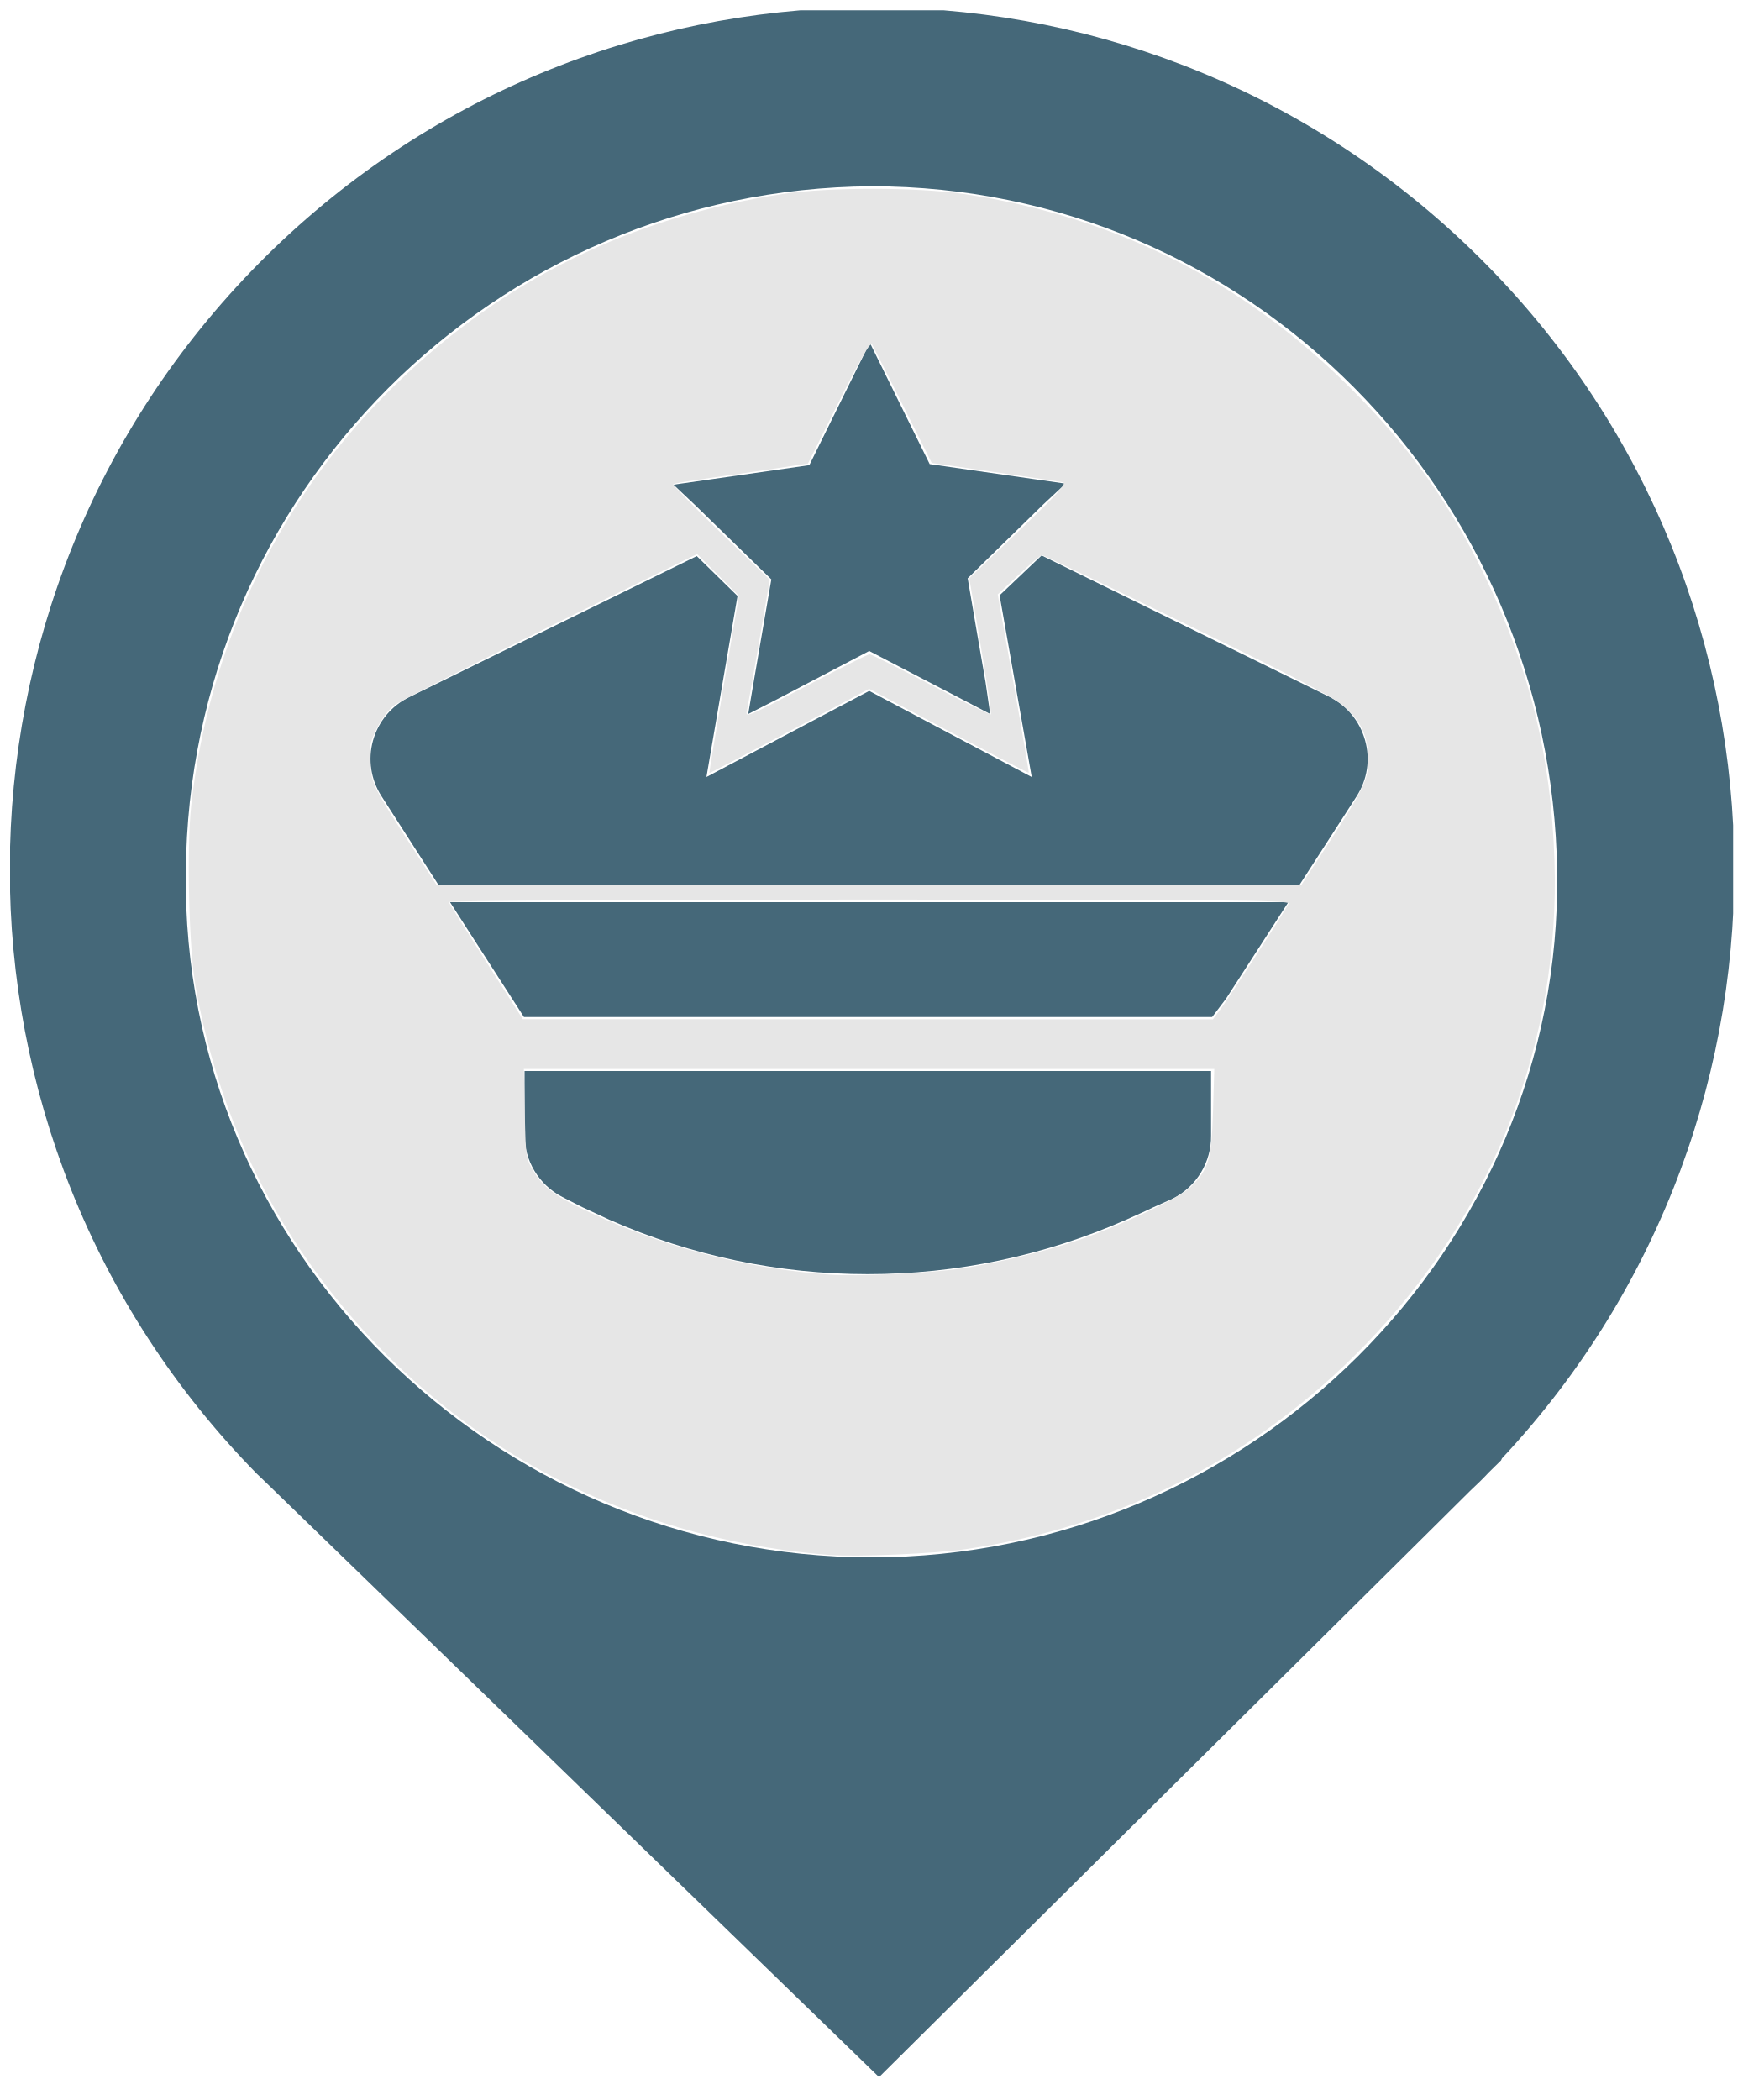
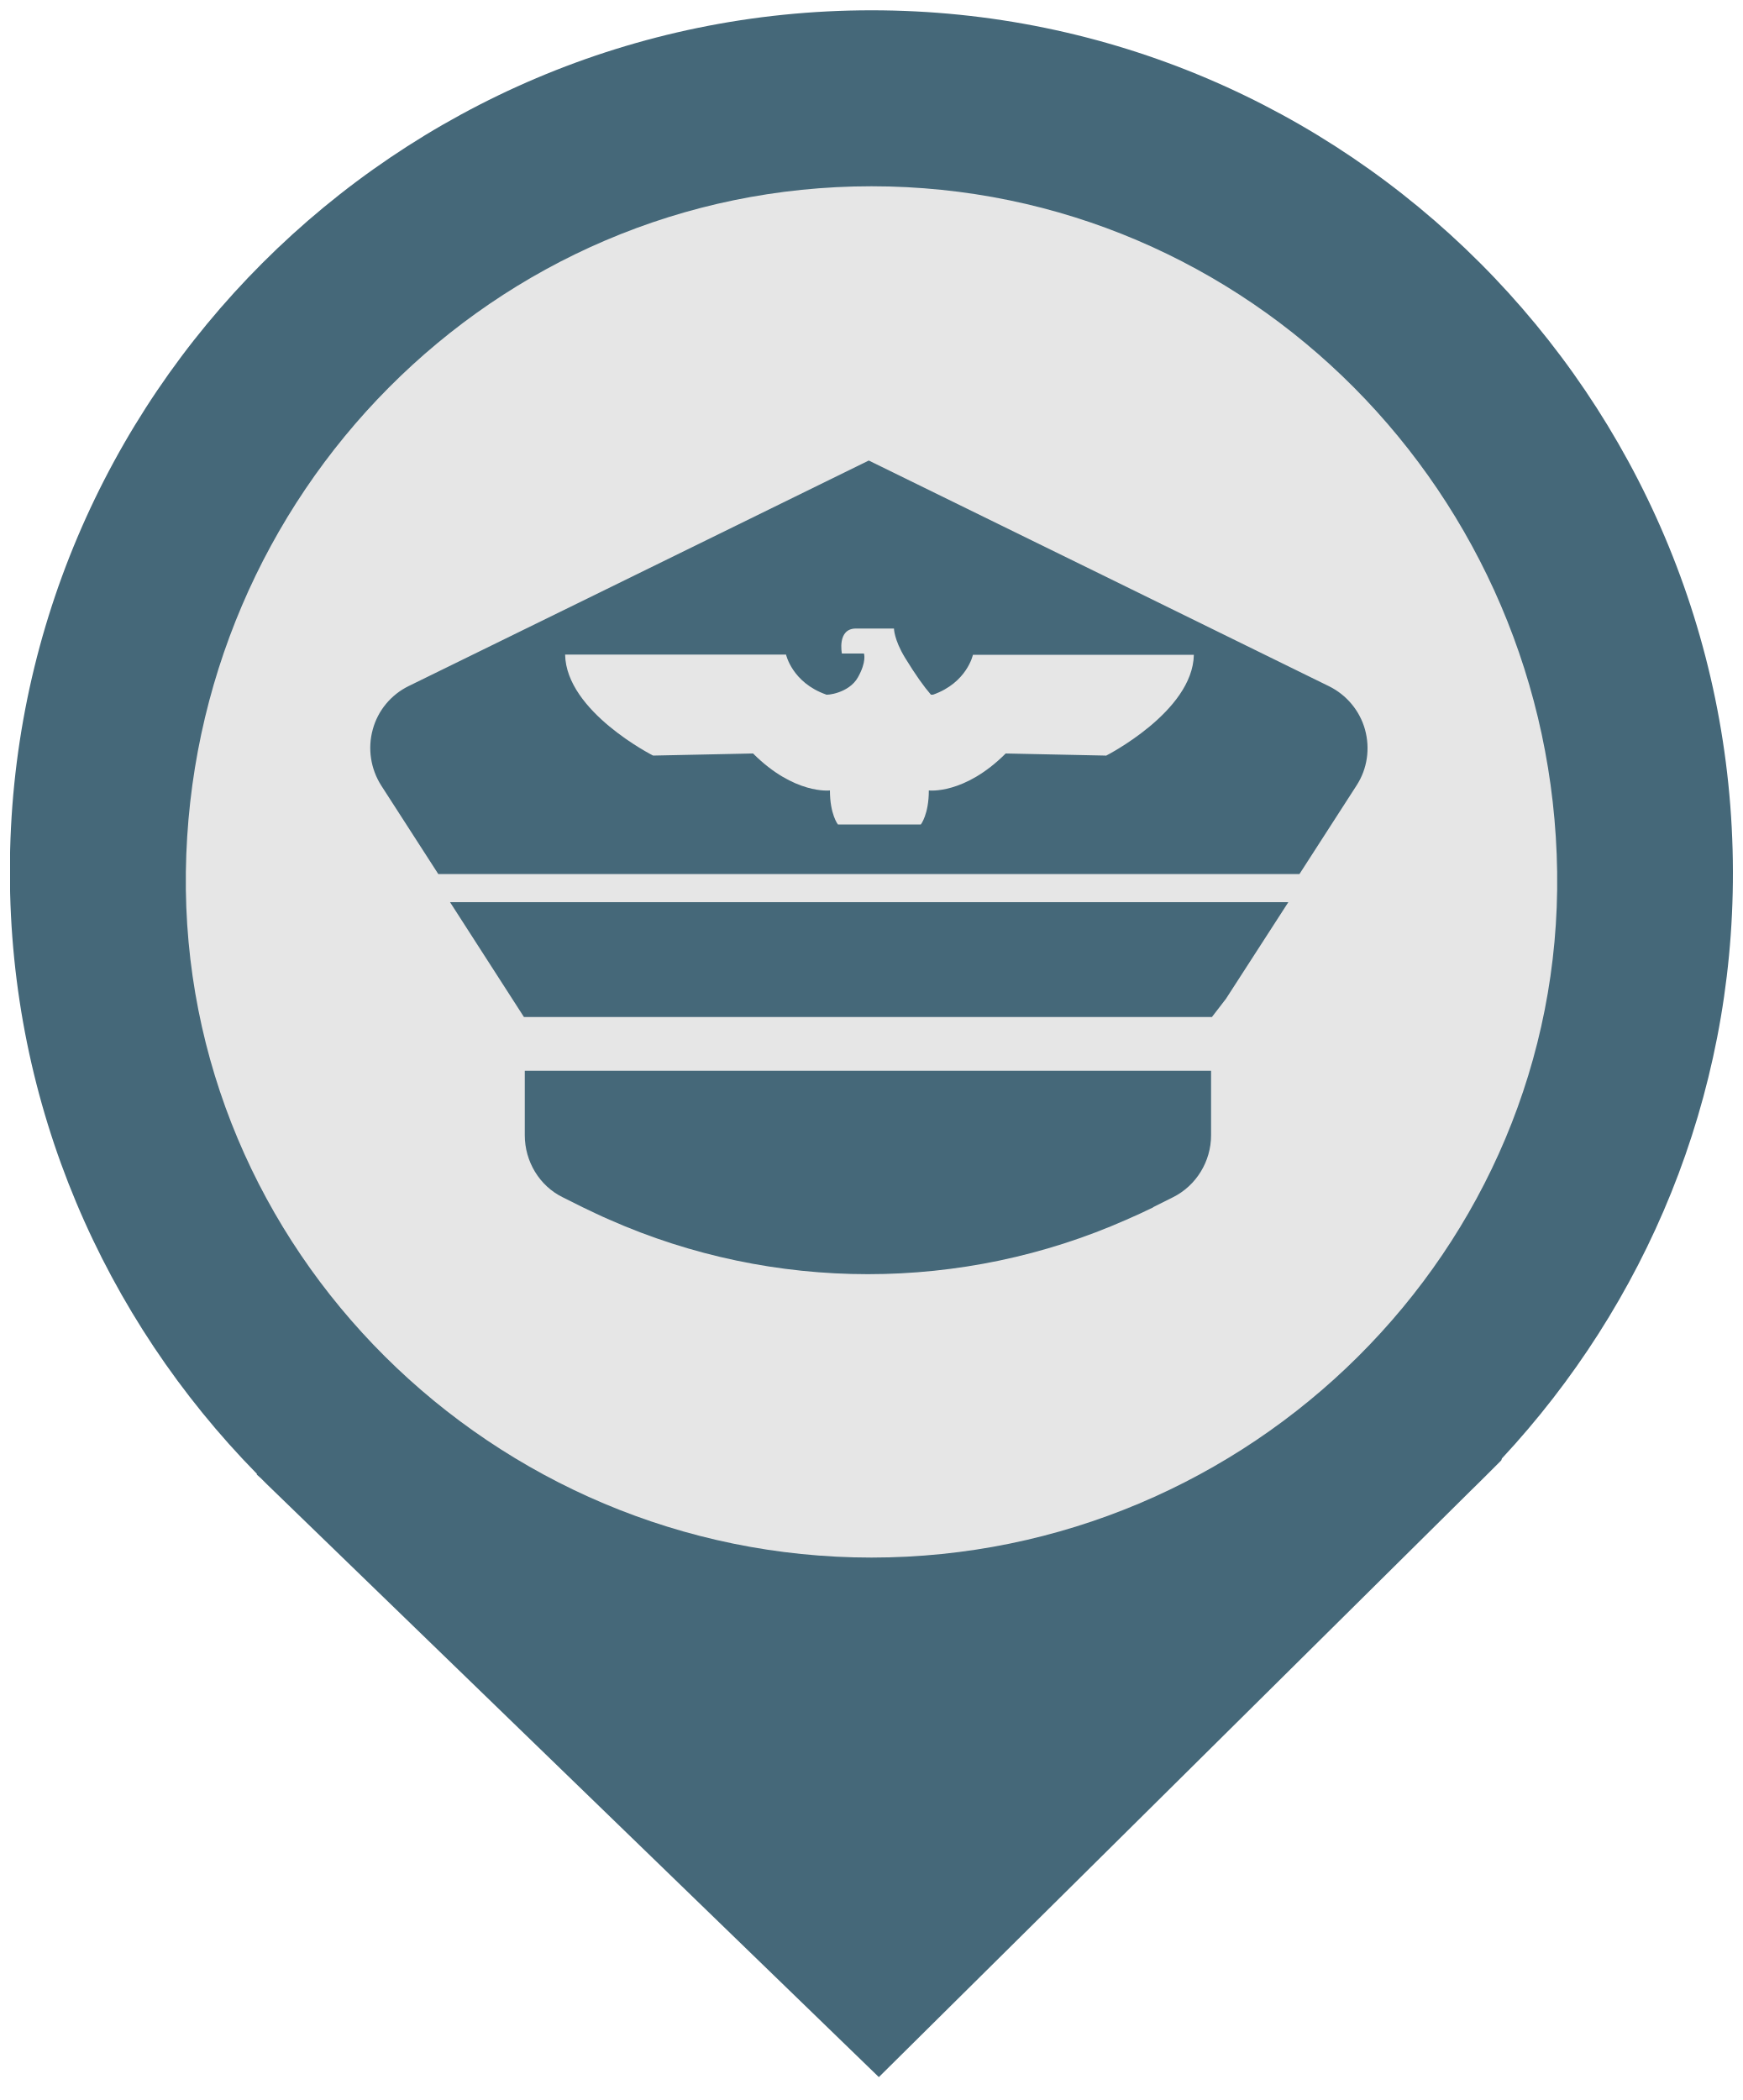
<svg xmlns="http://www.w3.org/2000/svg" id="Ebene_1" data-name="Ebene 1" width="83" height="100" viewBox="0 0 83 100">
  <defs>
    <style>
      .cls-1 {
        fill: none;
      }

      .cls-2 {
+         clip-path: url(#clippath);
+       }
+ 
+       .cls-3 {
        fill: #456879;
      }

-       .cls-3 {
-         clip-path: url(#clip-path);
-       }
- 
      .cls-4 {
-         clip-path: url(#clip-path-2);
+         fill: #e6e6e6;
      }
    </style>
-     <clipPath id="clip-path">
-       <rect class="cls-1" x="30.5" y="14.61" width="21.79" height="20.72" />
-     </clipPath>
-     <clipPath id="clip-path-2">
-       <rect class="cls-1" x="0.48" y="0.49" width="82.05" height="99.02" />
+     <clipPath id="clippath">
+       <rect class="cls-1" x=".48" y=".49" width="82.05" height="99.02" />
    </clipPath>
  </defs>
+   <path class="cls-4" d="M41.5,8.3c18.3,0,33,15,33.3,33.3C75,60,59.9,74.9,41.5,74.9S8,60,8.2,41.6C8.5,23.3,23.2,8.3,41.5,8.3z" />
  <g>
-     <g>
-       <polygon class="cls-2" points="57.72 48.43 24.95 48.43 21.43 42.96 61.35 42.96 58.38 47.56 57.72 48.43" />
-       <path class="cls-2" d="M54.92,57.49c-.43.21-.87.4-1.29.59a30.5,30.5,0,0,1-24.62,0l-1.29-.6L26.78,57a3.31,3.31,0,0,1-1.8-3V51H57.67v3.07a3.32,3.32,0,0,1-1.81,3Z" />
-     </g>
-     <path class="cls-2" d="M65,35.24a3.29,3.29,0,0,0-1.72-2.07L49.6,26.45l-2,1.9L49.13,37,41.39,32.9,33.64,37l1.48-8.62-1.94-1.9-13.7,6.72a3.27,3.27,0,0,0-1.31,4.72l2.71,4.22h41l2.72-4.22A3.27,3.27,0,0,0,65,35.24Z" />
-     <g class="cls-3">
-       <path class="cls-2" d="M42.05,17.6l2.22,4.5,5,.72,1.47.21-1.07,1-3.59,3.51c.28,1.64.56,3.29.85,4.94L47.15,34l-1.32-.69L41.39,31,37,33.3,35.63,34l.25-1.47c.28-1.65.57-3.3.85-4.94l-3.6-3.51-1.06-1,1.47-.21,5-.72,2.22-4.5.66-1.33Z" />
-     </g>
+     <polygon class="cls-3" points="57.71 48.43 24.95 48.43 21.43 42.96 61.35 42.96 58.38 47.56 57.71 48.43" />
+     <path class="cls-3" d="M54.92,57.49c-.43,.21-.86,.41-1.28,.59-7.82,3.46-16.8,3.46-24.62,0-.42-.18-.85-.39-1.29-.6l-.94-.47c-1.1-.54-1.8-1.7-1.8-2.95v-3.07H57.67v3.07c0,1.25-.71,2.4-1.81,2.95l-.94,.47Z" />
  </g>
-   <g class="cls-4">
-     <path class="cls-2" d="M71.52,69.45a41.06,41.06,0,1,0-59.29.73v0l.19.18.28.27L41.86,98.91,70,71c.31-.29.61-.58.9-.89l.58-.57ZM41.5,8.87c18,0,32.4,14.68,32.65,32.65S59.5,74.16,41.5,74.16,8.61,59.52,8.85,41.52A32.87,32.87,0,0,1,41.5,8.87Z" />
+   <g class="cls-2">
+     <path class="cls-3" d="M71.52,69.45c6.82-7.33,11.02-17.13,11-27.94C82.48,18.9,64.12,.49,41.5,.49S.46,18.9,.47,41.52c0,11.15,4.5,21.26,11.76,28.66v.04s.2,.18,.2,.18c.09,.09,.18,.18,.27,.27l29.15,28.24,28.16-27.9c.3-.29,.6-.59,.9-.89l.58-.58,.03-.09ZM41.5,8.87c17.99,0,32.4,14.68,32.65,32.65,.25,18-14.64,32.65-32.65,32.65S8.61,59.52,8.85,41.52c.24-17.97,14.65-32.65,32.65-32.65Z" />
  </g>
-   <path style="fill:#e6e6e6;stroke-width:0.139" d="M 39.499,74.046 C 28.825,73.204 19.721,67.849 13.986,59.04 11.69,55.513 10.121,51.47 9.317,47.01 8.997,45.23 8.88,40.417 9.107,38.346 9.954,30.623 13.36,23.62 18.864,18.282 c 5.12,-4.965 11.174,-7.939 18.41,-9.046 2.145,-0.328 6.406,-0.327 8.623,0.002 7.176,1.065 13.323,4.154 18.429,9.259 2.796,2.796 4.659,5.395 6.329,8.832 2.172,4.47 3.204,8.649 3.367,13.639 0.283,8.628 -2.889,16.753 -9.001,23.061 -5.184,5.351 -11.685,8.675 -19.055,9.744 -1.484,0.215 -5.203,0.372 -6.467,0.272 z m 6.189,-13.629 c 1.771,-0.255 4.234,-0.858 5.866,-1.436 1.983,-0.702 4.603,-1.945 5.099,-2.418 0.894,-0.853 1.039,-1.327 1.108,-3.607 l 0.062,-2.051 H 41.384 24.946 l 0.045,2.133 c 0.044,2.097 0.052,2.144 0.467,2.816 0.493,0.798 1.201,1.263 3.381,2.22 3.338,1.466 6.936,2.351 10.661,2.623 1.249,0.091 4.696,-0.065 6.189,-0.28 z M 58.095,48.088 c 0.442,-0.588 3.177,-4.827 3.269,-5.067 0.058,-0.152 -3.419,-0.184 -19.984,-0.184 -11.471,0 -20.034,0.052 -20.008,0.122 0.025,0.067 0.829,1.349 1.785,2.848 l 1.739,2.725 16.43,0.004 16.43,0.004 0.34,-0.452 z m 5.074,-7.789 c 1.706,-2.616 1.991,-3.192 1.991,-4.031 0,-1.093 -0.269,-1.774 -0.974,-2.471 -0.535,-0.528 -1.711,-1.151 -7.549,-3.999 -3.803,-1.855 -6.962,-3.37 -7.019,-3.367 -0.057,0.003 -0.555,0.426 -1.106,0.939 l -1.002,0.933 0.754,4.235 c 0.415,2.329 0.74,4.247 0.724,4.261 -0.017,0.015 -1.734,-0.879 -3.815,-1.986 l -3.784,-2.012 -3.794,2.018 c -2.087,1.11 -3.804,2.007 -3.817,1.993 -0.013,-0.014 0.299,-1.918 0.693,-4.232 l 0.715,-4.207 -0.995,-0.995 -0.995,-0.995 -6.997,3.436 c -3.848,1.89 -7.197,3.589 -7.442,3.775 -0.245,0.187 -0.615,0.687 -0.823,1.111 -0.329,0.672 -0.368,0.887 -0.304,1.677 0.079,0.984 0.126,1.075 2.148,4.195 l 1.014,1.565 h 20.588 20.588 z m -24.53,-7.759 c 1.451,-0.762 2.697,-1.386 2.77,-1.386 0.072,0 1.388,0.658 2.924,1.461 1.535,0.804 2.819,1.434 2.852,1.401 0.033,-0.033 -0.185,-1.504 -0.484,-3.269 l -0.544,-3.209 2.364,-2.26 c 1.825,-1.745 2.303,-2.272 2.096,-2.313 -0.147,-0.029 -1.613,-0.248 -3.258,-0.487 L 44.367,22.044 43.01,19.332 C 42.263,17.841 41.599,16.526 41.533,16.412 41.447,16.261 41.008,17.016 39.945,19.137 l -1.469,2.934 -1.436,0.221 c -0.79,0.122 -2.218,0.329 -3.174,0.461 -0.956,0.132 -1.77,0.268 -1.808,0.303 -0.038,0.035 0.981,1.073 2.264,2.308 l 2.334,2.244 -0.489,2.851 c -0.269,1.568 -0.528,3.033 -0.576,3.255 -0.11,0.508 -0.27,0.569 3.047,-1.173 z" id="path107" />
+   <path class="cls-3" d="M65,34.74c-.25-.9-.88-1.65-1.71-2.06l-10.82-5.31-11.1-5.44-12.52,6.14-9.39,4.6c-.84,.41-1.47,1.17-1.71,2.07-.25,.9-.1,1.87,.4,2.66l2.72,4.22H61.88l2.72-4.22c.51-.79,.65-1.75,.4-2.66Zm-12.35,1.24l-4.76-.1c-1.97,1.97-3.66,1.76-3.66,1.76,0,1.14-.38,1.62-.38,1.62h-3.95s-.38-.48-.38-1.62c0,0-1.69,.21-3.66-1.76l-4.76,.1s-4.14-2.09-4.19-4.81h10.52s.29,1.33,1.9,1.9c0,.05,1.09-.05,1.52-.81,.43-.76,.29-1.14,.29-1.14h-1.05s-.24-1.19,.67-1.19h1.81s0,.52,.52,1.38c.52,.85,.91,1.39,1.24,1.77,.06,0,.1,0,.1,0,1.62-.57,1.9-1.9,1.9-1.9h10.52c-.05,2.71-4.19,4.81-4.19,4.81Z" />
</svg>
